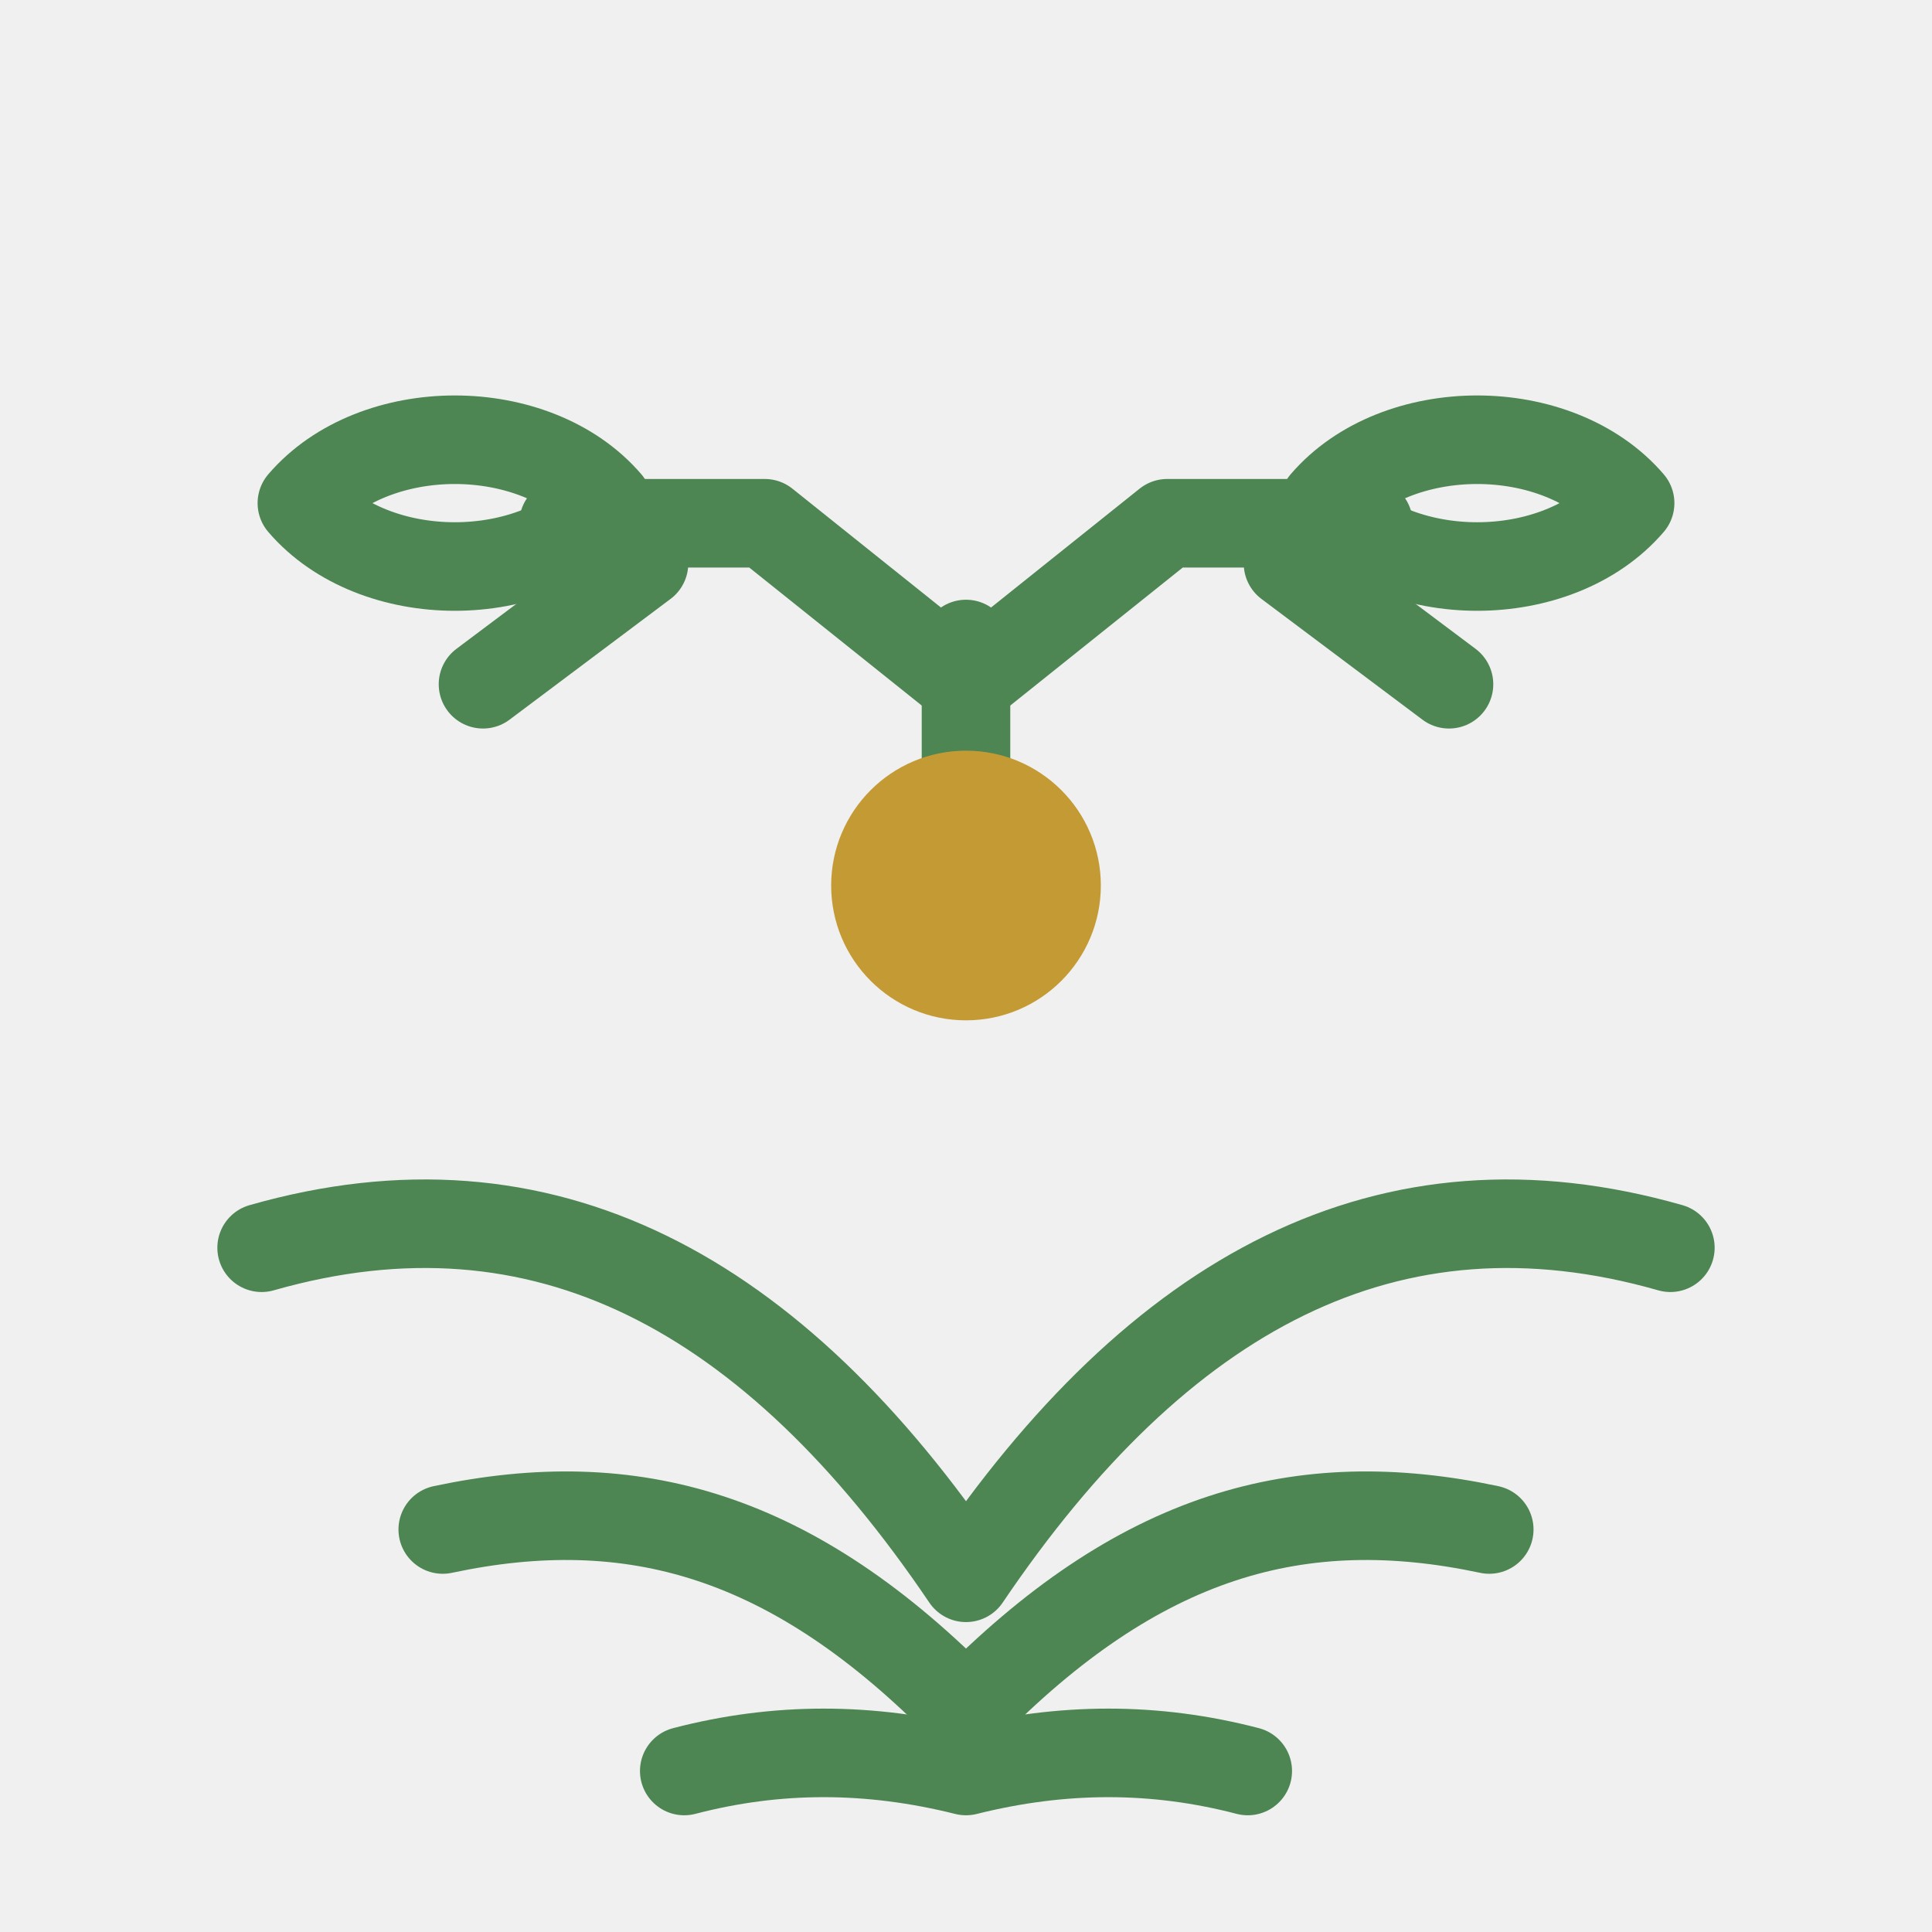
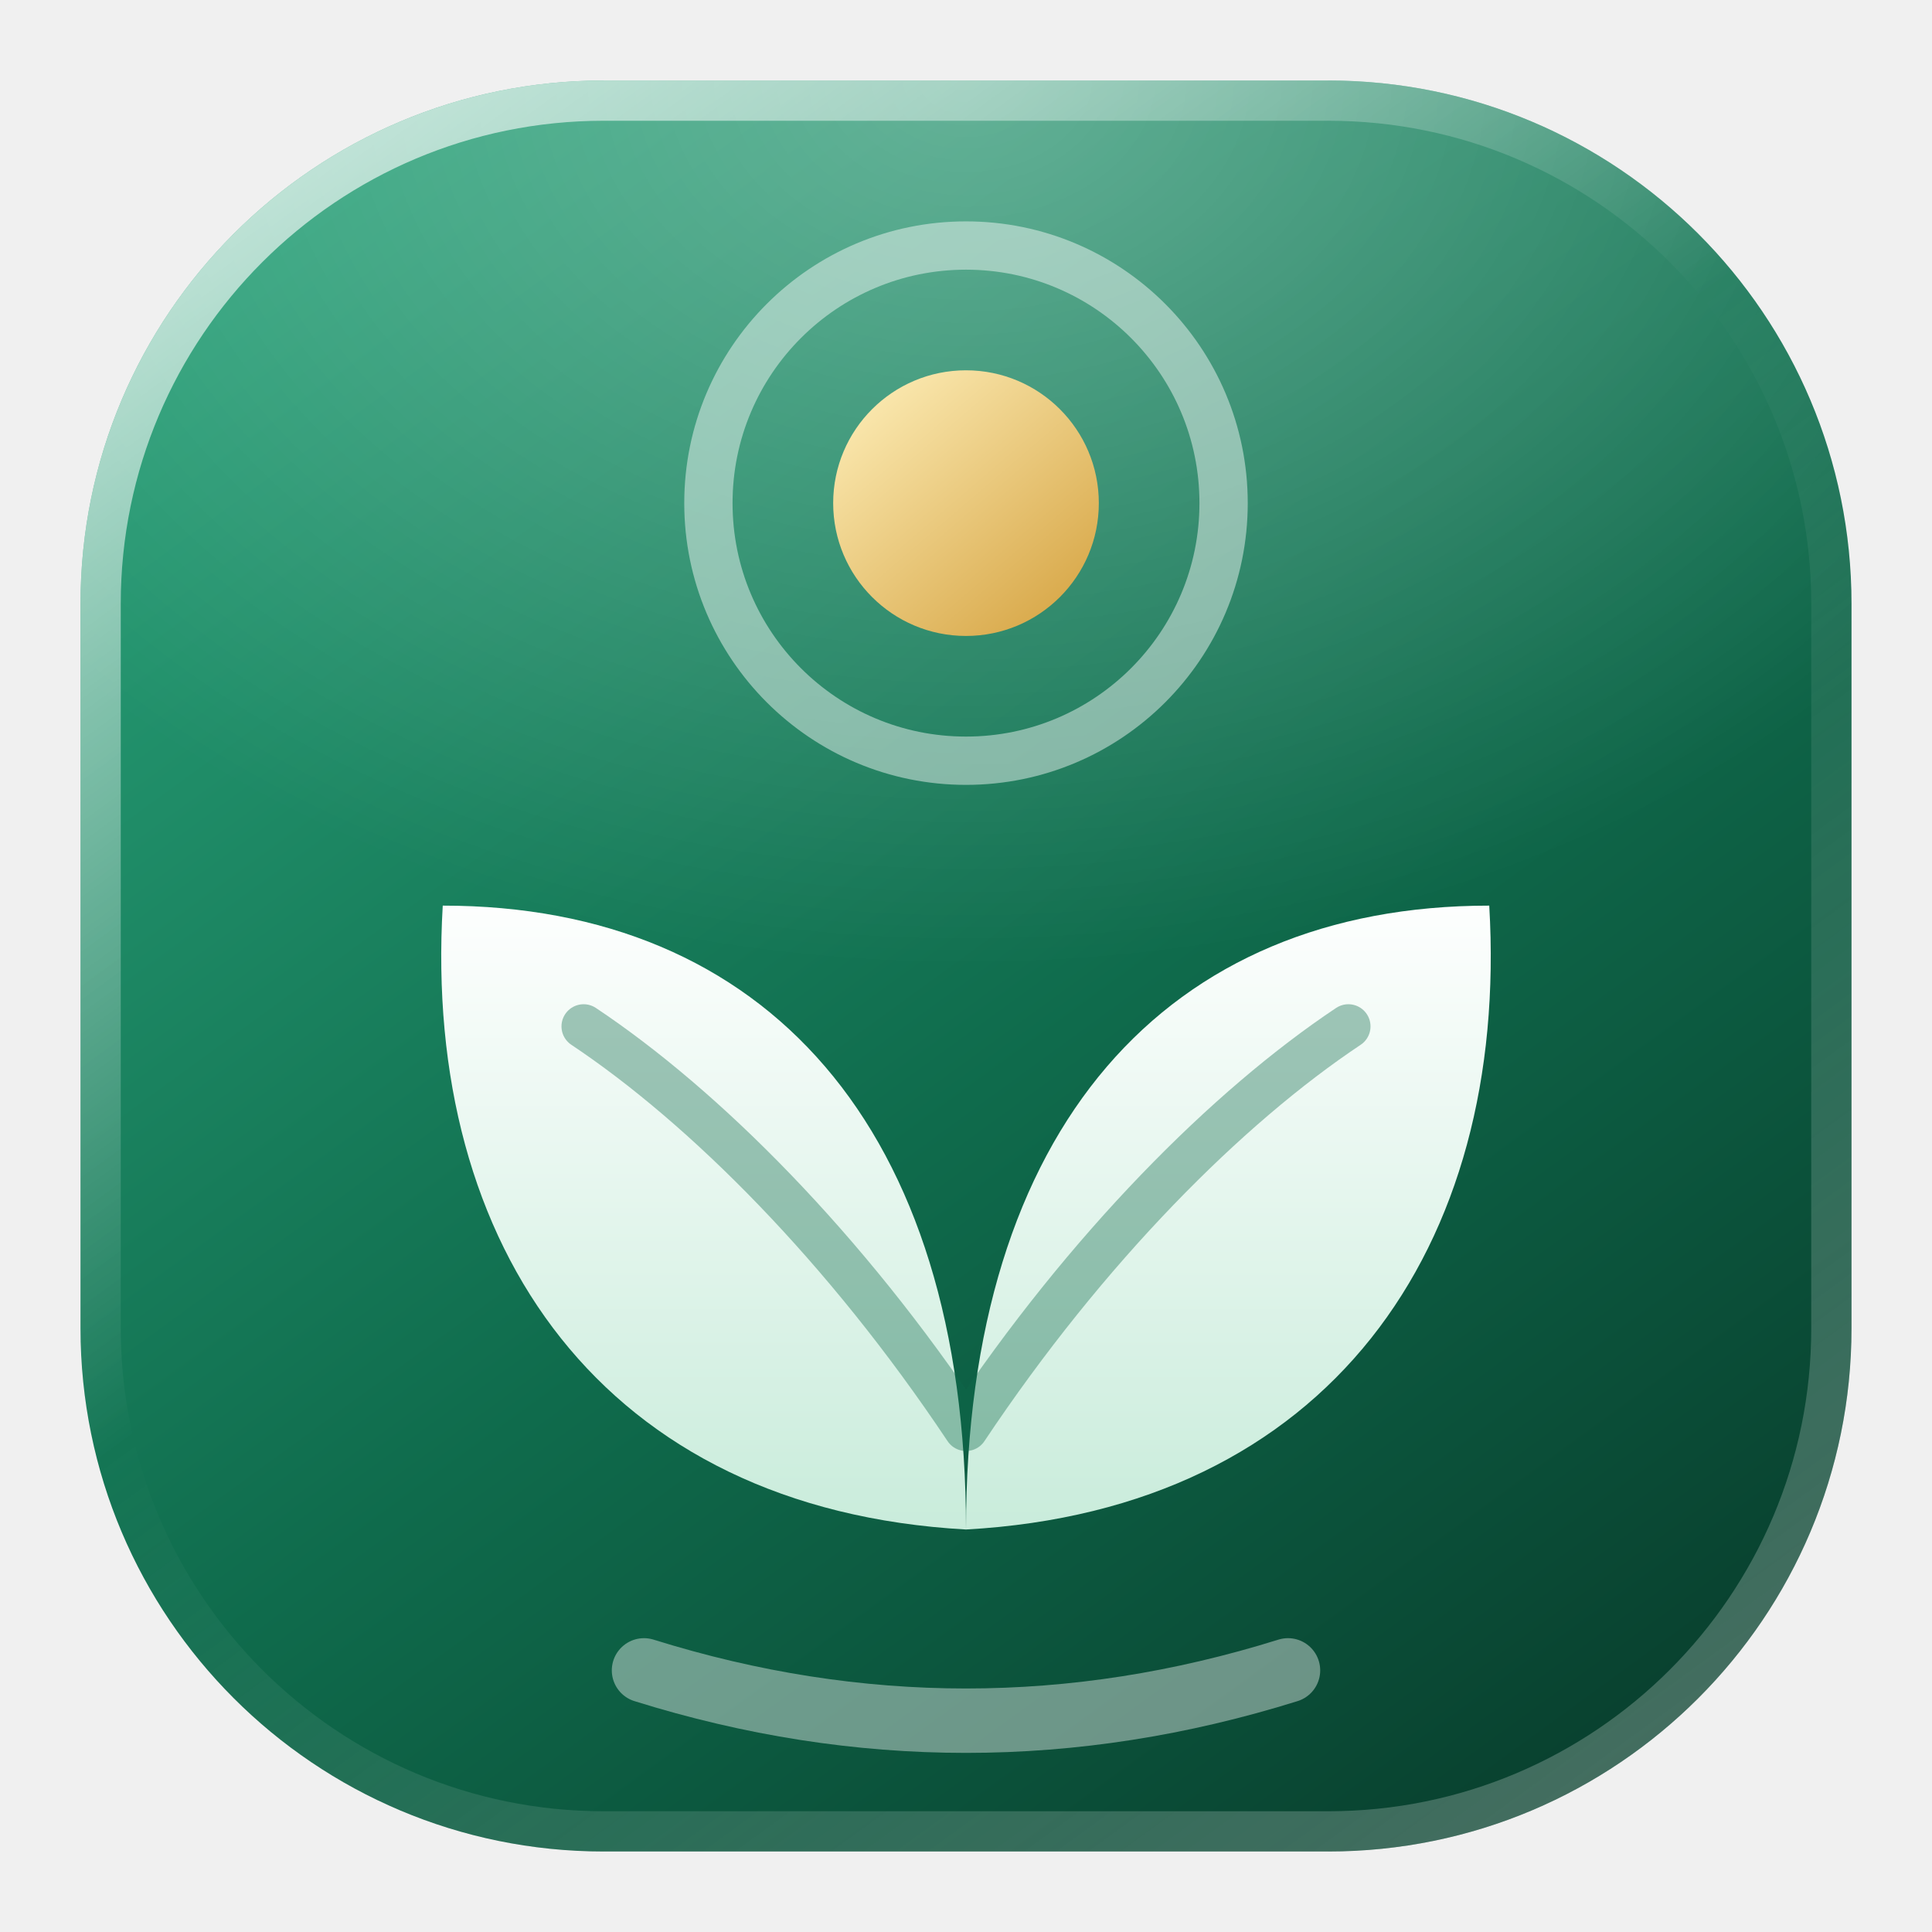
<svg xmlns="http://www.w3.org/2000/svg" viewBox="0 0 48 48" fill="none">
-   <g stroke="#4d8653" stroke-linecap="round" stroke-linejoin="round" stroke-width="2.2">
-     <path d="M14 13h5l5 4 5-4h5" />
-     <path d="m16 14-4 3m20-3 4 3m-12-1v5" />
-     <path d="M7.5 12.5c1.8-2.1 5.8-2.1 7.6 0-1.8 2.1-5.8 2.1-7.6 0Z" />
-     <path d="M32.9 12.5c1.8-2.1 5.8-2.1 7.6 0-1.8 2.1-5.8 2.1-7.6 0Z" />
-     <path d="M6.5 31c7-2 12.7 1.1 17.5 8.2M41.5 31c-7-2-12.7 1.1-17.5 8.2" />
-     <path d="M11 38c4.7-1 8.7.1 13 4.5M37 38c-4.7-1-8.7.1-13 4.5" />
-     <path d="M17 44c2.3-.6 4.6-.6 7 0m7 0c-2.3-.6-4.6-.6-7 0" />
+   <defs>
+     <linearGradient id="bg" x1="8" y1="2" x2="40" y2="46" gradientUnits="userSpaceOnUse">
+       <stop offset="0" stop-color="#2aa37a" />
+       <stop offset=".55" stop-color="#0f6b4c" />
+       <stop offset="1" stop-color="#083d2c" />
+     </linearGradient>
+     <linearGradient id="leaf" x1="24" y1="22" x2="24" y2="38" gradientUnits="userSpaceOnUse">
+       <stop offset="0" stop-color="#ffffff" />
+       <stop offset="1" stop-color="#c9ecdb" />
+     </linearGradient>
+     <linearGradient id="gold" x1="21" y1="9" x2="27" y2="16" gradientUnits="userSpaceOnUse">
+       <stop offset="0" stop-color="#fff1bd" />
+       <stop offset="1" stop-color="#d4a03c" />
+     </linearGradient>
+     <linearGradient id="rim" x1="8" y1="2" x2="40" y2="46" gradientUnits="userSpaceOnUse">
+       <stop offset="0" stop-color="#fff" stop-opacity=".7" />
+       <stop offset=".45" stop-color="#fff" stop-opacity="0" />
+       <stop offset="1" stop-color="#fff" stop-opacity=".25" />
+     </linearGradient>
+     <radialGradient id="gloss" cx="0" cy="0" r="1" gradientUnits="userSpaceOnUse" gradientTransform="translate(24 2) scale(30 22)">
+       <stop offset="0" stop-color="#fff" stop-opacity=".3" />
+       <stop offset="1" stop-color="#fff" stop-opacity="0" />
+     </radialGradient>
+     <clipPath id="clip">
+       <rect x="2" y="2" width="44" height="44" rx="13" />
+     </clipPath>
+   </defs>
+   <rect x="2" y="2" width="44" height="44" rx="13" fill="url(#bg)" />
+   <g clip-path="url(#clip)">
+     <ellipse cx="24" cy="2" rx="30" ry="22" fill="url(#gloss)" />
  </g>
-   <circle cx="24" cy="22" r="2.6" fill="#c49a35" stroke="#c49a35" stroke-width="1.5" />
+   <rect x="2.5" y="2.5" width="43" height="43" rx="12.5" stroke="url(#rim)" />
+   <path d="M24 38C15 37.5 10.5 31 11 22.5 19 22.5 24 28 24 38Z" fill="url(#leaf)" />
+   <path d="M24 38C33 37.5 37.5 31 37 22.5 29 22.5 24 28 24 38Z" fill="url(#leaf)" />
+   <path d="M24 35.5C21 31 17.5 27.5 14.5 25.5M24 35.5C27 31 30.5 27.5 33.5 25.5" stroke="#0f6b4c" stroke-opacity=".38" stroke-width="1.1" stroke-linecap="round" />
+   <path d="M16 41.5Q24 44 32 41.5" stroke="#fff" stroke-opacity=".4" stroke-width="1.6" stroke-linecap="round" />
+   <circle cx="24" cy="12.5" r="6.4" stroke="#fff" stroke-opacity=".45" stroke-width="1.2" />
+   <circle cx="24" cy="12.5" r="3.3" fill="url(#gold)" />
</svg>
